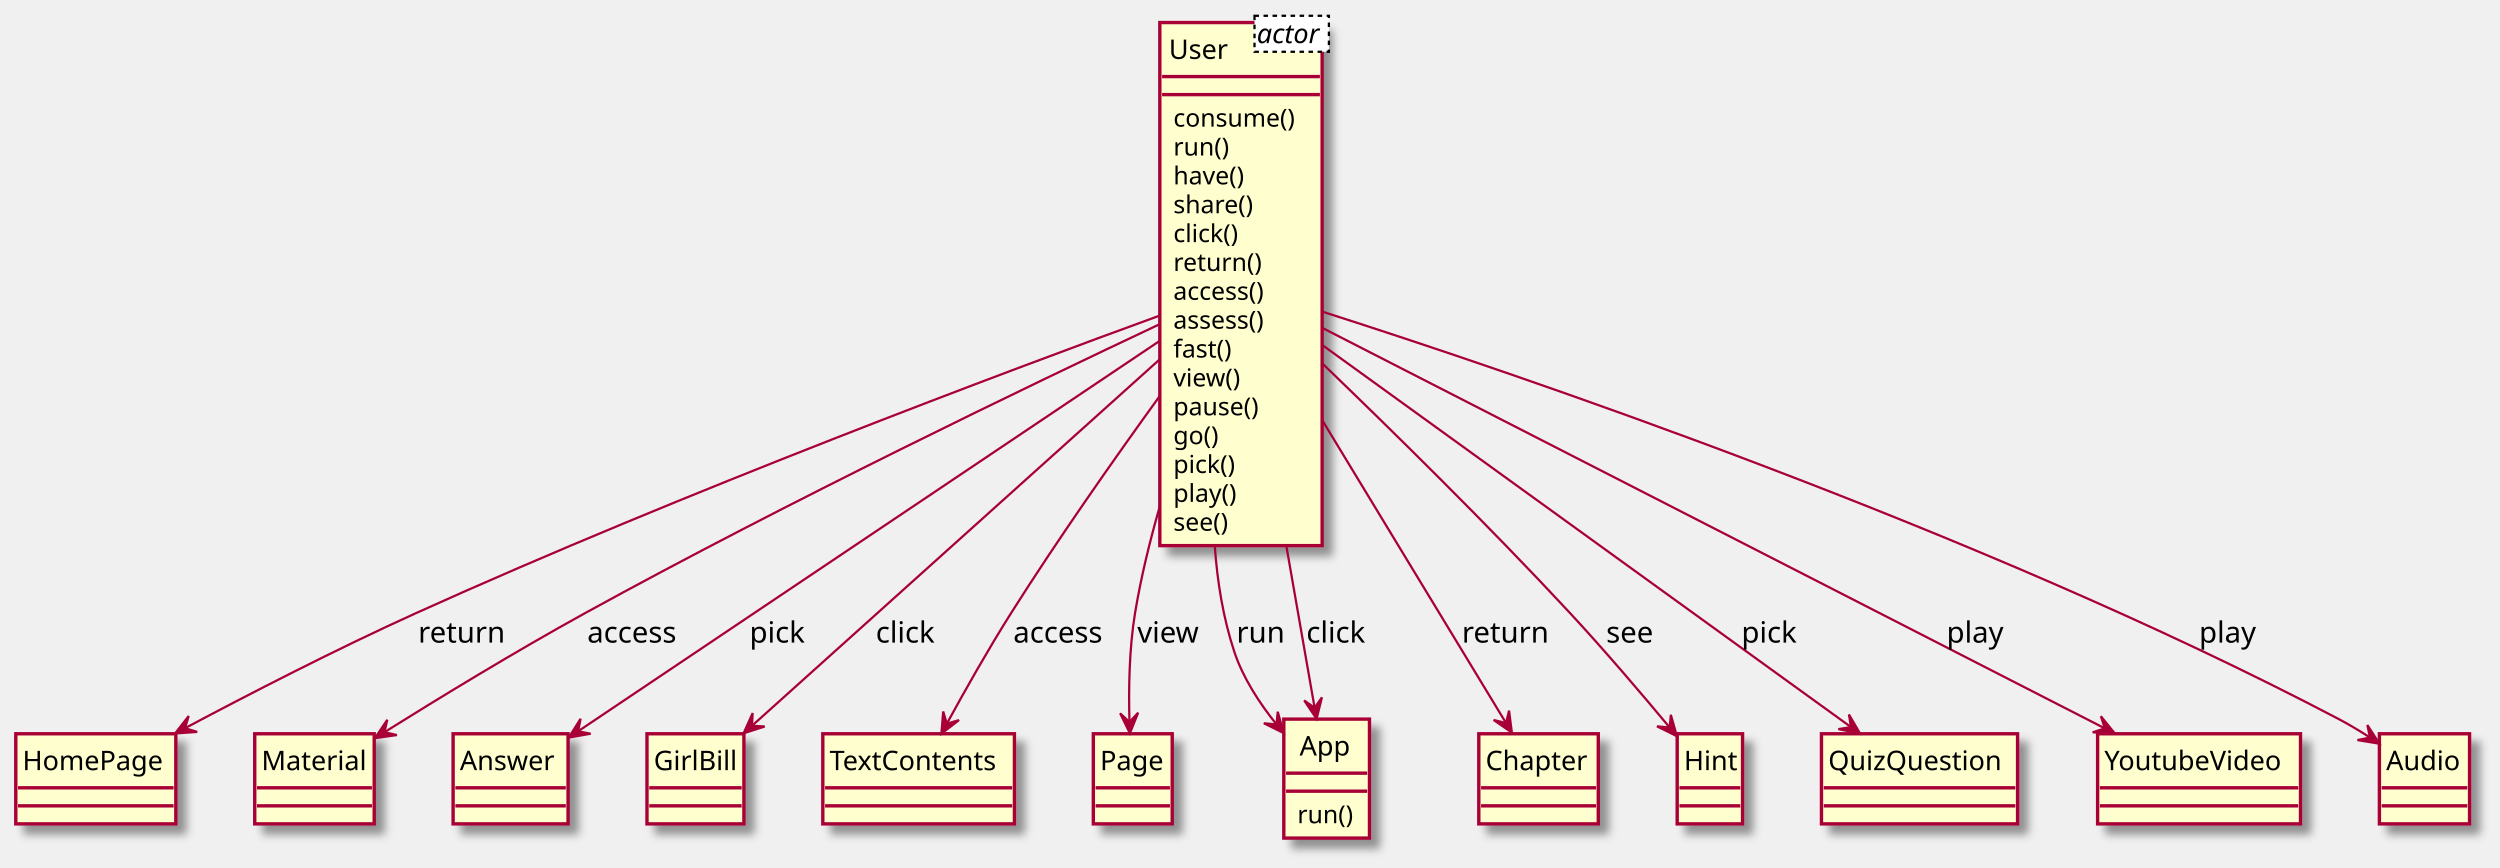
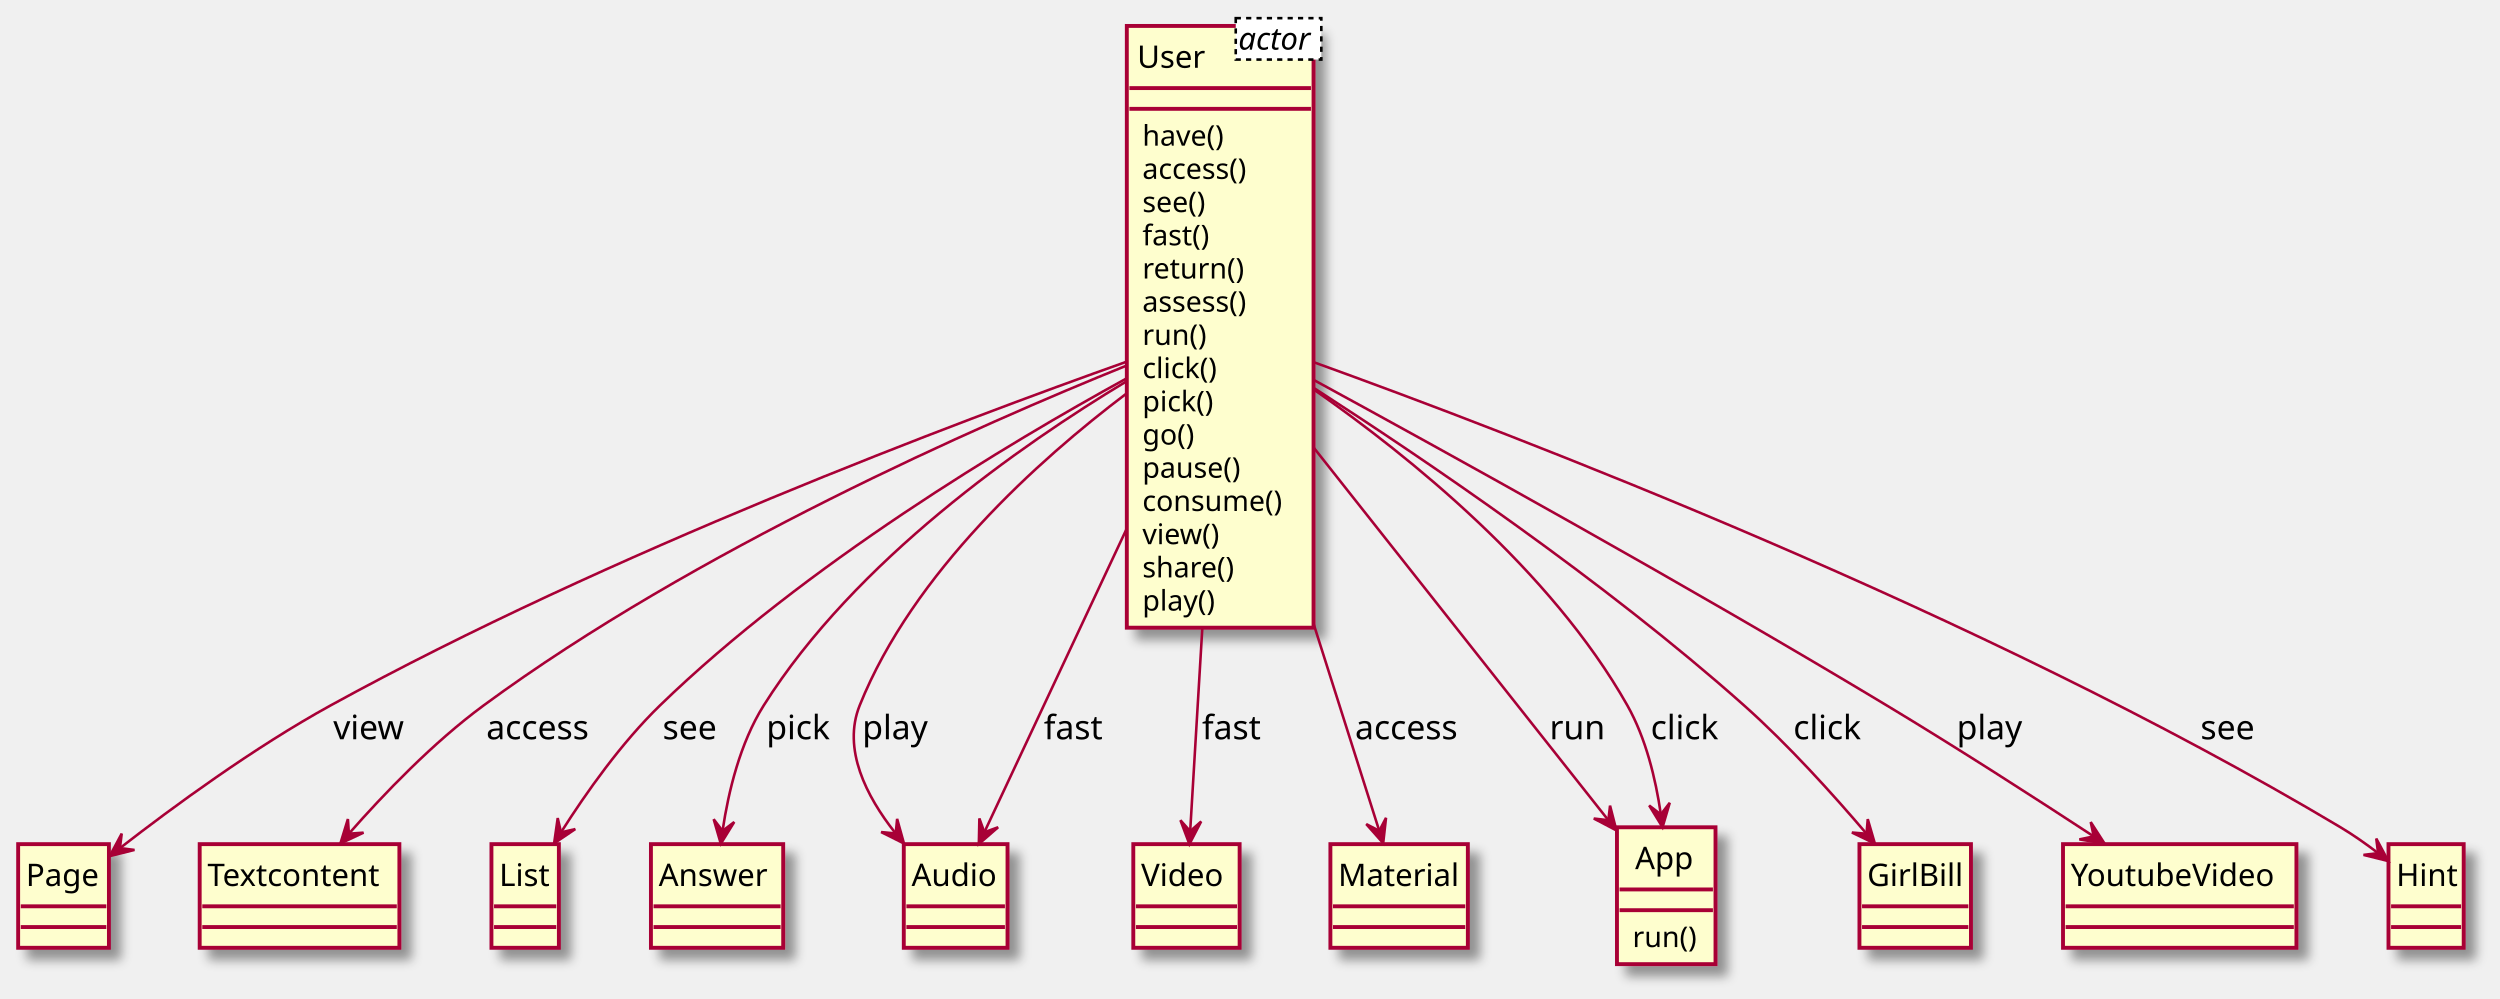
- <svg xmlns="http://www.w3.org/2000/svg" contentScriptType="application/ecmascript" contentStyleType="text/css" height="385px" preserveAspectRatio="none" style="width:1109px;height:385px;background:#FFFFFF;" version="1.1" viewBox="0 0 1109 385" width="1109px" zoomAndPan="magnify">
+ <svg xmlns="http://www.w3.org/2000/svg" contentScriptType="application/ecmascript" contentStyleType="text/css" height="385px" preserveAspectRatio="none" style="width:964px;height:385px;background:#FFFFFF;" version="1.1" viewBox="0 0 964 385" width="964px" zoomAndPan="magnify">
  <defs>
-     <filter height="300%" id="fdm9jt38fcxkw" width="300%" x="-1" y="-1">
+     <filter height="300%" id="f1k2sq4143qcno" width="300%" x="-1" y="-1">
      <feGaussianBlur result="blurOut" stdDeviation="2.0" />
      <feColorMatrix in="blurOut" result="blurOut2" type="matrix" values="0 0 0 0 0 0 0 0 0 0 0 0 0 0 0 0 0 0 .4 0" />
      <feOffset dx="4.0" dy="4.0" in="blurOut2" result="blurOut3" />
      <feBlend in="SourceGraphic" in2="blurOut3" mode="normal" />
    </filter>
  </defs>
  <g>
-     <rect codeLine="4" fill="#FEFECE" filter="url(#fdm9jt38fcxkw)" height="232.039" id="User" style="stroke:#A80036;stroke-width:1.5;" width="72" x="514.5" y="10" />
-     <text fill="#000000" font-family="sans-serif" font-size="12" lengthAdjust="spacing" textLength="29" x="518.5" y="26.139">User</text>
-     <rect fill="#FFFFFF" height="15.969" style="stroke:#000000;stroke-width:1.0;stroke-dasharray:2.0,2.0;" width="33" x="556.5" y="7" />
-     <text fill="#000000" font-family="sans-serif" font-size="12" font-style="italic" lengthAdjust="spacing" textLength="31" x="557.5" y="19.139">actor</text>
-     <line style="stroke:#A80036;stroke-width:1.5;" x1="515.5" x2="585.5" y1="33.969" y2="33.969" />
-     <line style="stroke:#A80036;stroke-width:1.5;" x1="515.5" x2="585.5" y1="41.969" y2="41.969" />
-     <text fill="#000000" font-family="sans-serif" font-size="11" lengthAdjust="spacing" textLength="60" x="520.5" y="56.179">consume()</text>
-     <text fill="#000000" font-family="sans-serif" font-size="11" lengthAdjust="spacing" textLength="26" x="520.5" y="68.984">run()</text>
-     <text fill="#000000" font-family="sans-serif" font-size="11" lengthAdjust="spacing" textLength="37" x="520.5" y="81.789">have()</text>
-     <text fill="#000000" font-family="sans-serif" font-size="11" lengthAdjust="spacing" textLength="40" x="520.5" y="94.593">share()</text>
-     <text fill="#000000" font-family="sans-serif" font-size="11" lengthAdjust="spacing" textLength="32" x="520.5" y="107.398">click()</text>
-     <text fill="#000000" font-family="sans-serif" font-size="11" lengthAdjust="spacing" textLength="42" x="520.5" y="120.203">return()</text>
-     <text fill="#000000" font-family="sans-serif" font-size="11" lengthAdjust="spacing" textLength="47" x="520.5" y="133.007">access()</text>
-     <text fill="#000000" font-family="sans-serif" font-size="11" lengthAdjust="spacing" textLength="47" x="520.5" y="145.812">assess()</text>
-     <text fill="#000000" font-family="sans-serif" font-size="11" lengthAdjust="spacing" textLength="29" x="520.5" y="158.617">fast()</text>
-     <text fill="#000000" font-family="sans-serif" font-size="11" lengthAdjust="spacing" textLength="35" x="520.5" y="171.421">view()</text>
-     <text fill="#000000" font-family="sans-serif" font-size="11" lengthAdjust="spacing" textLength="43" x="520.5" y="184.226">pause()</text>
-     <text fill="#000000" font-family="sans-serif" font-size="11" lengthAdjust="spacing" textLength="22" x="520.5" y="197.031">go()</text>
-     <text fill="#000000" font-family="sans-serif" font-size="11" lengthAdjust="spacing" textLength="30" x="520.5" y="209.835">pick()</text>
-     <text fill="#000000" font-family="sans-serif" font-size="11" lengthAdjust="spacing" textLength="32" x="520.5" y="222.64">play()</text>
-     <text fill="#000000" font-family="sans-serif" font-size="11" lengthAdjust="spacing" textLength="30" x="520.5" y="235.445">see()</text>
-     <rect codeLine="21" fill="#FEFECE" filter="url(#fdm9jt38fcxkw)" height="39.969" id="HomePage" style="stroke:#A80036;stroke-width:1.5;" width="71" x="7" y="325.5" />
-     <text fill="#000000" font-family="sans-serif" font-size="12" lengthAdjust="spacing" textLength="65" x="10" y="341.639">HomePage</text>
-     <line style="stroke:#A80036;stroke-width:1.5;" x1="8" x2="77" y1="349.469" y2="349.469" />
-     <line style="stroke:#A80036;stroke-width:1.5;" x1="8" x2="77" y1="357.469" y2="357.469" />
-     <rect codeLine="23" fill="#FEFECE" filter="url(#fdm9jt38fcxkw)" height="39.969" id="Material" style="stroke:#A80036;stroke-width:1.5;" width="53" x="113" y="325.5" />
-     <text fill="#000000" font-family="sans-serif" font-size="12" lengthAdjust="spacing" textLength="47" x="116" y="341.639">Material</text>
-     <line style="stroke:#A80036;stroke-width:1.5;" x1="114" x2="165" y1="349.469" y2="349.469" />
-     <line style="stroke:#A80036;stroke-width:1.5;" x1="114" x2="165" y1="357.469" y2="357.469" />
-     <rect codeLine="25" fill="#FEFECE" filter="url(#fdm9jt38fcxkw)" height="39.969" id="Answer" style="stroke:#A80036;stroke-width:1.5;" width="51" x="201" y="325.5" />
-     <text fill="#000000" font-family="sans-serif" font-size="12" lengthAdjust="spacing" textLength="45" x="204" y="341.639">Answer</text>
-     <line style="stroke:#A80036;stroke-width:1.5;" x1="202" x2="251" y1="349.469" y2="349.469" />
-     <line style="stroke:#A80036;stroke-width:1.5;" x1="202" x2="251" y1="357.469" y2="357.469" />
-     <rect codeLine="27" fill="#FEFECE" filter="url(#fdm9jt38fcxkw)" height="39.969" id="GirlBill" style="stroke:#A80036;stroke-width:1.5;" width="43" x="287" y="325.5" />
-     <text fill="#000000" font-family="sans-serif" font-size="12" lengthAdjust="spacing" textLength="37" x="290" y="341.639">GirlBill</text>
-     <line style="stroke:#A80036;stroke-width:1.5;" x1="288" x2="329" y1="349.469" y2="349.469" />
-     <line style="stroke:#A80036;stroke-width:1.5;" x1="288" x2="329" y1="357.469" y2="357.469" />
-     <rect codeLine="29" fill="#FEFECE" filter="url(#fdm9jt38fcxkw)" height="39.969" id="TextContents" style="stroke:#A80036;stroke-width:1.5;" width="85" x="365" y="325.5" />
-     <text fill="#000000" font-family="sans-serif" font-size="12" lengthAdjust="spacing" textLength="79" x="368" y="341.639">TextContents</text>
-     <line style="stroke:#A80036;stroke-width:1.5;" x1="366" x2="449" y1="349.469" y2="349.469" />
-     <line style="stroke:#A80036;stroke-width:1.5;" x1="366" x2="449" y1="357.469" y2="357.469" />
-     <rect codeLine="31" fill="#FEFECE" filter="url(#fdm9jt38fcxkw)" height="39.969" id="Page" style="stroke:#A80036;stroke-width:1.5;" width="35" x="485" y="325.5" />
-     <text fill="#000000" font-family="sans-serif" font-size="12" lengthAdjust="spacing" textLength="29" x="488" y="341.639">Page</text>
-     <line style="stroke:#A80036;stroke-width:1.5;" x1="486" x2="519" y1="349.469" y2="349.469" />
-     <line style="stroke:#A80036;stroke-width:1.5;" x1="486" x2="519" y1="357.469" y2="357.469" />
-     <rect codeLine="33" fill="#FEFECE" filter="url(#fdm9jt38fcxkw)" height="52.773" id="App" style="stroke:#A80036;stroke-width:1.5;" width="38" x="569.5" y="319" />
-     <text fill="#000000" font-family="sans-serif" font-size="12" lengthAdjust="spacing" textLength="24" x="576.5" y="335.139">App</text>
-     <line style="stroke:#A80036;stroke-width:1.5;" x1="570.5" x2="606.5" y1="342.969" y2="342.969" />
-     <line style="stroke:#A80036;stroke-width:1.5;" x1="570.5" x2="606.5" y1="350.969" y2="350.969" />
-     <text fill="#000000" font-family="sans-serif" font-size="11" lengthAdjust="spacing" textLength="26" x="575.5" y="365.179">run()</text>
-     <rect codeLine="36" fill="#FEFECE" filter="url(#fdm9jt38fcxkw)" height="39.969" id="Chapter" style="stroke:#A80036;stroke-width:1.5;" width="53" x="656" y="325.5" />
-     <text fill="#000000" font-family="sans-serif" font-size="12" lengthAdjust="spacing" textLength="47" x="659" y="341.639">Chapter</text>
-     <line style="stroke:#A80036;stroke-width:1.5;" x1="657" x2="708" y1="349.469" y2="349.469" />
-     <line style="stroke:#A80036;stroke-width:1.5;" x1="657" x2="708" y1="357.469" y2="357.469" />
-     <rect codeLine="38" fill="#FEFECE" filter="url(#fdm9jt38fcxkw)" height="39.969" id="Hint" style="stroke:#A80036;stroke-width:1.5;" width="29" x="744" y="325.5" />
-     <text fill="#000000" font-family="sans-serif" font-size="12" lengthAdjust="spacing" textLength="23" x="747" y="341.639">Hint</text>
-     <line style="stroke:#A80036;stroke-width:1.5;" x1="745" x2="772" y1="349.469" y2="349.469" />
-     <line style="stroke:#A80036;stroke-width:1.5;" x1="745" x2="772" y1="357.469" y2="357.469" />
-     <rect codeLine="40" fill="#FEFECE" filter="url(#fdm9jt38fcxkw)" height="39.969" id="QuizQuestion" style="stroke:#A80036;stroke-width:1.5;" width="87" x="808" y="325.5" />
-     <text fill="#000000" font-family="sans-serif" font-size="12" lengthAdjust="spacing" textLength="81" x="811" y="341.639">QuizQuestion</text>
-     <line style="stroke:#A80036;stroke-width:1.5;" x1="809" x2="894" y1="349.469" y2="349.469" />
-     <line style="stroke:#A80036;stroke-width:1.5;" x1="809" x2="894" y1="357.469" y2="357.469" />
-     <rect codeLine="42" fill="#FEFECE" filter="url(#fdm9jt38fcxkw)" height="39.969" id="YoutubeVideo" style="stroke:#A80036;stroke-width:1.5;" width="90" x="930.5" y="325.5" />
-     <text fill="#000000" font-family="sans-serif" font-size="12" lengthAdjust="spacing" textLength="84" x="933.5" y="341.639">YoutubeVideo</text>
-     <line style="stroke:#A80036;stroke-width:1.5;" x1="931.5" x2="1019.5" y1="349.469" y2="349.469" />
-     <line style="stroke:#A80036;stroke-width:1.5;" x1="931.5" x2="1019.5" y1="357.469" y2="357.469" />
-     <rect codeLine="44" fill="#FEFECE" filter="url(#fdm9jt38fcxkw)" height="39.969" id="Audio" style="stroke:#A80036;stroke-width:1.5;" width="40" x="1055.5" y="325.5" />
-     <text fill="#000000" font-family="sans-serif" font-size="12" lengthAdjust="spacing" textLength="34" x="1058.5" y="341.639">Audio</text>
-     <line style="stroke:#A80036;stroke-width:1.5;" x1="1056.5" x2="1094.5" y1="349.469" y2="349.469" />
-     <line style="stroke:#A80036;stroke-width:1.5;" x1="1056.5" x2="1094.5" y1="357.469" y2="357.469" />
-     <path codeLine="46" d="M586.57,186.433 C613.344,230.549 648.455,288.403 667.915,320.468 " fill="none" id="User-to-Chapter" style="stroke:#A80036;stroke-width:1.0;" />
-     <polygon fill="#A80036" points="670.67,325.007,669.42,315.238,668.076,320.733,662.581,319.389,670.67,325.007" style="stroke:#A80036;stroke-width:1.0;" />
-     <text fill="#000000" font-family="sans-serif" font-size="13" lengthAdjust="spacing" textLength="39" x="648.5" y="285.067">return</text>
-     <path codeLine="47" d="M586.801,138.319 C669.327,164.685 876.351,234.43 1037.5,319 C1042.04,321.381 1046.7,324.181 1051.14,327.038 " fill="none" id="User-to-Audio" style="stroke:#A80036;stroke-width:1.0;" />
-     <polygon fill="#A80036" points="1055.49,329.9,1050.163,321.617,1051.311,327.156,1045.771,328.304,1055.49,329.9" style="stroke:#A80036;stroke-width:1.0;" />
-     <text fill="#000000" font-family="sans-serif" font-size="13" lengthAdjust="spacing" textLength="27" x="975.5" y="285.067">play</text>
-     <path codeLine="48" d="M586.509,153.02 C646.277,196.208 764.92,281.938 820.903,322.39 " fill="none" id="User-to-QuizQuestion" style="stroke:#A80036;stroke-width:1.0;" />
-     <polygon fill="#A80036" points="825.148,325.458,820.196,316.945,821.095,322.53,815.51,323.429,825.148,325.458" style="stroke:#A80036;stroke-width:1.0;" />
-     <text fill="#000000" font-family="sans-serif" font-size="13" lengthAdjust="spacing" textLength="25" x="772.5" y="285.067">pick</text>
-     <path codeLine="49" d="M514.276,151.317 C449.772,194.618 316.186,284.294 256.474,324.378 " fill="none" id="User-to-Answer" style="stroke:#A80036;stroke-width:1.0;" />
-     <polygon fill="#A80036" points="252.305,327.177,262.007,325.482,256.456,324.39,257.548,318.84,252.305,327.177" style="stroke:#A80036;stroke-width:1.0;" />
-     <text fill="#000000" font-family="sans-serif" font-size="13" lengthAdjust="spacing" textLength="25" x="332.5" y="285.067">pick</text>
-     <path codeLine="50" d="M514.47,224.683 C509.976,240.318 506.065,256.465 503.5,272 C500.87,287.928 500.624,306.093 501.034,320.256 " fill="none" id="User-to-Page" style="stroke:#A80036;stroke-width:1.0;" />
-     <polygon fill="#A80036" points="501.211,325.281,504.891,316.146,501.035,320.284,496.896,316.428,501.211,325.281" style="stroke:#A80036;stroke-width:1.0;" />
-     <text fill="#000000" font-family="sans-serif" font-size="13" lengthAdjust="spacing" textLength="30" x="504.5" y="285.067">view</text>
-     <path codeLine="51" d="M514.441,139.99 C448.26,164.116 303.293,218.289 184.5,272 C149.307,287.912 110.292,308.017 82.076,323.017 " fill="none" id="User-to-HomePage" style="stroke:#A80036;stroke-width:1.0;" />
-     <polygon fill="#A80036" points="77.643,325.379,87.467,324.677,82.056,323.028,83.705,317.617,77.643,325.379" style="stroke:#A80036;stroke-width:1.0;" />
-     <text fill="#000000" font-family="sans-serif" font-size="13" lengthAdjust="spacing" textLength="39" x="185.5" y="285.067">return</text>
-     <path codeLine="52" d="M586.718,161.372 C616.771,190.267 660.289,232.987 696.5,272 C711.845,288.532 728.411,307.994 740.555,322.589 " fill="none" id="User-to-Hint" style="stroke:#A80036;stroke-width:1.0;" />
-     <polygon fill="#A80036" points="743.859,326.57,741.189,317.09,740.666,322.723,735.033,322.199,743.859,326.57" style="stroke:#A80036;stroke-width:1.0;" />
-     <text fill="#000000" font-family="sans-serif" font-size="13" lengthAdjust="spacing" textLength="23" x="712.5" y="285.067">see</text>
-     <path codeLine="53" d="M538.876,242.171 C539.992,258.158 542.617,274.171 547.5,289 C551.369,300.748 558.786,312.048 566.261,321.35 " fill="none" id="User-to-App" style="stroke:#A80036;stroke-width:1.0;" />
-     <polygon fill="#A80036" points="569.457,325.209,566.798,315.726,566.268,321.358,560.636,320.829,569.457,325.209" style="stroke:#A80036;stroke-width:1.0;" />
-     <text fill="#000000" font-family="sans-serif" font-size="13" lengthAdjust="spacing" textLength="21" x="548.5" y="285.067">run</text>
-     <path codeLine="56" d="M570.613,242.119 C575.234,268.571 579.768,294.518 583.114,313.673 " fill="none" id="User-to-App-1" style="stroke:#A80036;stroke-width:1.0;" />
-     <polygon fill="#A80036" points="584.026,318.89,586.417,309.336,583.165,313.965,578.537,310.713,584.026,318.89" style="stroke:#A80036;stroke-width:1.0;" />
-     <text fill="#000000" font-family="sans-serif" font-size="13" lengthAdjust="spacing" textLength="27" x="579.5" y="285.067">click</text>
-     <path codeLine="54" d="M514.27,159.562 C464.609,204.195 376.663,283.237 333.631,321.913 " fill="none" id="User-to-GirlBill" style="stroke:#A80036;stroke-width:1.0;" />
-     <polygon fill="#A80036" points="329.86,325.303,339.228,322.263,333.579,321.961,333.881,316.312,329.86,325.303" style="stroke:#A80036;stroke-width:1.0;" />
-     <text fill="#000000" font-family="sans-serif" font-size="13" lengthAdjust="spacing" textLength="27" x="388.5" y="285.067">click</text>
-     <path codeLine="55" d="M586.735,145.544 C665.068,185.632 849.826,280.184 933.28,322.893 " fill="none" id="User-to-YoutubeVideo" style="stroke:#A80036;stroke-width:1.0;" />
-     <polygon fill="#A80036" points="938.145,325.383,931.955,317.723,933.694,323.106,928.311,324.845,938.145,325.383" style="stroke:#A80036;stroke-width:1.0;" />
-     <text fill="#000000" font-family="sans-serif" font-size="13" lengthAdjust="spacing" textLength="27" x="863.5" y="285.067">play</text>
-     <path codeLine="57" d="M514.175,143.932 C458.619,170.089 349.512,222.489 259.5,272 C228.782,288.896 194.642,309.73 170.656,324.722 " fill="none" id="User-to-Material" style="stroke:#A80036;stroke-width:1.0;" />
-     <polygon fill="#A80036" points="166.299,327.451,176.05,326.064,170.536,324.797,171.803,319.284,166.299,327.451" style="stroke:#A80036;stroke-width:1.0;" />
-     <text fill="#000000" font-family="sans-serif" font-size="13" lengthAdjust="spacing" textLength="44" x="260.5" y="285.067">access</text>
-     <path codeLine="58" d="M514.339,175.842 C494.259,203.585 469.226,239.223 448.5,272 C438.432,287.922 427.994,306.413 420.169,320.736 " fill="none" id="User-to-TextContents" style="stroke:#A80036;stroke-width:1.0;" />
-     <polygon fill="#A80036" points="417.62,325.424,425.433,319.428,420.009,321.032,418.405,315.607,417.62,325.424" style="stroke:#A80036;stroke-width:1.0;" />
-     <text fill="#000000" font-family="sans-serif" font-size="13" lengthAdjust="spacing" textLength="44" x="449.5" y="285.067">access</text>
+     <rect codeLine="4" fill="#FEFECE" filter="url(#f1k2sq4143qcno)" height="232.039" id="User" style="stroke:#A80036;stroke-width:1.5;" width="72" x="434.5" y="10" />
+     <text fill="#000000" font-family="sans-serif" font-size="12" lengthAdjust="spacing" textLength="29" x="438.5" y="26.139">User</text>
+     <rect fill="#FFFFFF" height="15.969" style="stroke:#000000;stroke-width:1.0;stroke-dasharray:2.0,2.0;" width="33" x="476.5" y="7" />
+     <text fill="#000000" font-family="sans-serif" font-size="12" font-style="italic" lengthAdjust="spacing" textLength="31" x="477.5" y="19.139">actor</text>
+     <line style="stroke:#A80036;stroke-width:1.5;" x1="435.5" x2="505.5" y1="33.969" y2="33.969" />
+     <line style="stroke:#A80036;stroke-width:1.5;" x1="435.5" x2="505.5" y1="41.969" y2="41.969" />
+     <text fill="#000000" font-family="sans-serif" font-size="11" lengthAdjust="spacing" textLength="37" x="440.5" y="56.179">have()</text>
+     <text fill="#000000" font-family="sans-serif" font-size="11" lengthAdjust="spacing" textLength="47" x="440.5" y="68.984">access()</text>
+     <text fill="#000000" font-family="sans-serif" font-size="11" lengthAdjust="spacing" textLength="30" x="440.5" y="81.789">see()</text>
+     <text fill="#000000" font-family="sans-serif" font-size="11" lengthAdjust="spacing" textLength="29" x="440.5" y="94.593">fast()</text>
+     <text fill="#000000" font-family="sans-serif" font-size="11" lengthAdjust="spacing" textLength="42" x="440.5" y="107.398">return()</text>
+     <text fill="#000000" font-family="sans-serif" font-size="11" lengthAdjust="spacing" textLength="47" x="440.5" y="120.203">assess()</text>
+     <text fill="#000000" font-family="sans-serif" font-size="11" lengthAdjust="spacing" textLength="26" x="440.5" y="133.007">run()</text>
+     <text fill="#000000" font-family="sans-serif" font-size="11" lengthAdjust="spacing" textLength="32" x="440.5" y="145.812">click()</text>
+     <text fill="#000000" font-family="sans-serif" font-size="11" lengthAdjust="spacing" textLength="30" x="440.5" y="158.617">pick()</text>
+     <text fill="#000000" font-family="sans-serif" font-size="11" lengthAdjust="spacing" textLength="22" x="440.5" y="171.421">go()</text>
+     <text fill="#000000" font-family="sans-serif" font-size="11" lengthAdjust="spacing" textLength="43" x="440.5" y="184.226">pause()</text>
+     <text fill="#000000" font-family="sans-serif" font-size="11" lengthAdjust="spacing" textLength="60" x="440.5" y="197.031">consume()</text>
+     <text fill="#000000" font-family="sans-serif" font-size="11" lengthAdjust="spacing" textLength="35" x="440.5" y="209.835">view()</text>
+     <text fill="#000000" font-family="sans-serif" font-size="11" lengthAdjust="spacing" textLength="40" x="440.5" y="222.64">share()</text>
+     <text fill="#000000" font-family="sans-serif" font-size="11" lengthAdjust="spacing" textLength="32" x="440.5" y="235.445">play()</text>
+     <rect codeLine="21" fill="#FEFECE" filter="url(#f1k2sq4143qcno)" height="39.969" id="Page" style="stroke:#A80036;stroke-width:1.5;" width="35" x="7" y="325.5" />
+     <text fill="#000000" font-family="sans-serif" font-size="12" lengthAdjust="spacing" textLength="29" x="10" y="341.639">Page</text>
+     <line style="stroke:#A80036;stroke-width:1.5;" x1="8" x2="41" y1="349.469" y2="349.469" />
+     <line style="stroke:#A80036;stroke-width:1.5;" x1="8" x2="41" y1="357.469" y2="357.469" />
+     <rect codeLine="23" fill="#FEFECE" filter="url(#f1k2sq4143qcno)" height="39.969" id="Textcontent" style="stroke:#A80036;stroke-width:1.5;" width="77" x="77" y="325.5" />
+     <text fill="#000000" font-family="sans-serif" font-size="12" lengthAdjust="spacing" textLength="71" x="80" y="341.639">Textcontent</text>
+     <line style="stroke:#A80036;stroke-width:1.5;" x1="78" x2="153" y1="349.469" y2="349.469" />
+     <line style="stroke:#A80036;stroke-width:1.5;" x1="78" x2="153" y1="357.469" y2="357.469" />
+     <rect codeLine="25" fill="#FEFECE" filter="url(#f1k2sq4143qcno)" height="39.969" id="List" style="stroke:#A80036;stroke-width:1.5;" width="26" x="189.5" y="325.5" />
+     <text fill="#000000" font-family="sans-serif" font-size="12" lengthAdjust="spacing" textLength="20" x="192.5" y="341.639">List</text>
+     <line style="stroke:#A80036;stroke-width:1.5;" x1="190.5" x2="214.5" y1="349.469" y2="349.469" />
+     <line style="stroke:#A80036;stroke-width:1.5;" x1="190.5" x2="214.5" y1="357.469" y2="357.469" />
+     <rect codeLine="27" fill="#FEFECE" filter="url(#f1k2sq4143qcno)" height="39.969" id="Answer" style="stroke:#A80036;stroke-width:1.5;" width="51" x="251" y="325.5" />
+     <text fill="#000000" font-family="sans-serif" font-size="12" lengthAdjust="spacing" textLength="45" x="254" y="341.639">Answer</text>
+     <line style="stroke:#A80036;stroke-width:1.5;" x1="252" x2="301" y1="349.469" y2="349.469" />
+     <line style="stroke:#A80036;stroke-width:1.5;" x1="252" x2="301" y1="357.469" y2="357.469" />
+     <rect codeLine="29" fill="#FEFECE" filter="url(#f1k2sq4143qcno)" height="39.969" id="Audio" style="stroke:#A80036;stroke-width:1.5;" width="40" x="348.5" y="325.5" />
+     <text fill="#000000" font-family="sans-serif" font-size="12" lengthAdjust="spacing" textLength="34" x="351.5" y="341.639">Audio</text>
+     <line style="stroke:#A80036;stroke-width:1.5;" x1="349.5" x2="387.5" y1="349.469" y2="349.469" />
+     <line style="stroke:#A80036;stroke-width:1.5;" x1="349.5" x2="387.5" y1="357.469" y2="357.469" />
+     <rect codeLine="31" fill="#FEFECE" filter="url(#f1k2sq4143qcno)" height="39.969" id="Video" style="stroke:#A80036;stroke-width:1.5;" width="41" x="437" y="325.5" />
+     <text fill="#000000" font-family="sans-serif" font-size="12" lengthAdjust="spacing" textLength="35" x="440" y="341.639">Video</text>
+     <line style="stroke:#A80036;stroke-width:1.5;" x1="438" x2="477" y1="349.469" y2="349.469" />
+     <line style="stroke:#A80036;stroke-width:1.5;" x1="438" x2="477" y1="357.469" y2="357.469" />
+     <rect codeLine="33" fill="#FEFECE" filter="url(#f1k2sq4143qcno)" height="39.969" id="Material" style="stroke:#A80036;stroke-width:1.5;" width="53" x="513" y="325.5" />
+     <text fill="#000000" font-family="sans-serif" font-size="12" lengthAdjust="spacing" textLength="47" x="516" y="341.639">Material</text>
+     <line style="stroke:#A80036;stroke-width:1.5;" x1="514" x2="565" y1="349.469" y2="349.469" />
+     <line style="stroke:#A80036;stroke-width:1.5;" x1="514" x2="565" y1="357.469" y2="357.469" />
+     <rect codeLine="35" fill="#FEFECE" filter="url(#f1k2sq4143qcno)" height="52.773" id="App" style="stroke:#A80036;stroke-width:1.5;" width="38" x="623.5" y="319" />
+     <text fill="#000000" font-family="sans-serif" font-size="12" lengthAdjust="spacing" textLength="24" x="630.5" y="335.139">App</text>
+     <line style="stroke:#A80036;stroke-width:1.5;" x1="624.5" x2="660.5" y1="342.969" y2="342.969" />
+     <line style="stroke:#A80036;stroke-width:1.5;" x1="624.5" x2="660.5" y1="350.969" y2="350.969" />
+     <text fill="#000000" font-family="sans-serif" font-size="11" lengthAdjust="spacing" textLength="26" x="629.5" y="365.179">run()</text>
+     <rect codeLine="38" fill="#FEFECE" filter="url(#f1k2sq4143qcno)" height="39.969" id="GirlBill" style="stroke:#A80036;stroke-width:1.5;" width="43" x="717" y="325.5" />
+     <text fill="#000000" font-family="sans-serif" font-size="12" lengthAdjust="spacing" textLength="37" x="720" y="341.639">GirlBill</text>
+     <line style="stroke:#A80036;stroke-width:1.5;" x1="718" x2="759" y1="349.469" y2="349.469" />
+     <line style="stroke:#A80036;stroke-width:1.5;" x1="718" x2="759" y1="357.469" y2="357.469" />
+     <rect codeLine="40" fill="#FEFECE" filter="url(#f1k2sq4143qcno)" height="39.969" id="YoutubeVideo" style="stroke:#A80036;stroke-width:1.5;" width="90" x="795.5" y="325.5" />
+     <text fill="#000000" font-family="sans-serif" font-size="12" lengthAdjust="spacing" textLength="84" x="798.5" y="341.639">YoutubeVideo</text>
+     <line style="stroke:#A80036;stroke-width:1.5;" x1="796.5" x2="884.5" y1="349.469" y2="349.469" />
+     <line style="stroke:#A80036;stroke-width:1.5;" x1="796.5" x2="884.5" y1="357.469" y2="357.469" />
+     <rect codeLine="42" fill="#FEFECE" filter="url(#f1k2sq4143qcno)" height="39.969" id="Hint" style="stroke:#A80036;stroke-width:1.5;" width="29" x="921" y="325.5" />
+     <text fill="#000000" font-family="sans-serif" font-size="12" lengthAdjust="spacing" textLength="23" x="924" y="341.639">Hint</text>
+     <line style="stroke:#A80036;stroke-width:1.5;" x1="922" x2="949" y1="349.469" y2="349.469" />
+     <line style="stroke:#A80036;stroke-width:1.5;" x1="922" x2="949" y1="357.469" y2="357.469" />
+     <path codeLine="44" d="M506.638,139.691 C582.682,167.109 763.66,236.141 902.5,319 C907.355,321.898 912.319,325.4 916.874,328.869 " fill="none" id="User-to-Hint" style="stroke:#A80036;stroke-width:1.0;" />
+     <polygon fill="#A80036" points="920.927,332.027,916.286,323.341,916.983,328.954,911.369,329.651,920.927,332.027" style="stroke:#A80036;stroke-width:1.0;" />
+     <text fill="#000000" font-family="sans-serif" font-size="13" lengthAdjust="spacing" textLength="23" x="848.5" y="285.067">see</text>
+     <path codeLine="45" d="M434.405,145.907 C389.065,170.786 310.439,217.769 254.5,272 C239.584,286.461 226.023,305.67 216.493,320.683 " fill="none" id="User-to-List" style="stroke:#A80036;stroke-width:1.0;" />
+     <polygon fill="#A80036" points="213.668,325.197,221.833,319.69,216.321,320.959,215.052,315.446,213.668,325.197" style="stroke:#A80036;stroke-width:1.0;" />
+     <text fill="#000000" font-family="sans-serif" font-size="13" lengthAdjust="spacing" textLength="23" x="255.5" y="285.067">see</text>
+     <path codeLine="46" d="M463.619,242.119 C461.849,271.737 460.117,300.724 458.949,320.25 " fill="none" id="User-to-Video" style="stroke:#A80036;stroke-width:1.0;" />
+     <polygon fill="#A80036" points="458.636,325.499,463.166,316.753,458.934,320.508,455.18,316.276,458.636,325.499" style="stroke:#A80036;stroke-width:1.0;" />
+     <text fill="#000000" font-family="sans-serif" font-size="13" lengthAdjust="spacing" textLength="25" x="463.5" y="285.067">fast</text>
+     <path codeLine="47" d="M434.321,139.507 C370.512,162.17 234.593,213.165 127.5,272 C97.977,288.22 66.689,311.17 46.451,326.879 " fill="none" id="User-to-Page" style="stroke:#A80036;stroke-width:1.0;" />
+     <polygon fill="#A80036" points="42.304,330.116,51.86,327.73,46.245,327.039,46.937,321.425,42.304,330.116" style="stroke:#A80036;stroke-width:1.0;" />
+     <text fill="#000000" font-family="sans-serif" font-size="13" lengthAdjust="spacing" textLength="30" x="128.5" y="285.067">view</text>
+     <path codeLine="48" d="M506.869,149.767 C548.683,176.681 618.494,223.918 672.5,272 C689.582,287.208 706.914,306.425 719.529,321.252 " fill="none" id="User-to-GirlBill" style="stroke:#A80036;stroke-width:1.0;" />
+     <polygon fill="#A80036" points="722.957,325.311,720.205,315.854,719.731,321.491,714.094,321.017,722.957,325.311" style="stroke:#A80036;stroke-width:1.0;" />
+     <text fill="#000000" font-family="sans-serif" font-size="13" lengthAdjust="spacing" textLength="27" x="691.5" y="285.067">click</text>
+     <path codeLine="49" d="M434.259,147.111 C393.914,171.408 329.76,216.072 294.5,272 C285.383,286.461 280.883,305.251 278.662,320.078 " fill="none" id="User-to-Answer" style="stroke:#A80036;stroke-width:1.0;" />
+     <polygon fill="#A80036" points="277.942,325.346,283.123,316.97,278.618,320.392,275.197,315.888,277.942,325.346" style="stroke:#A80036;stroke-width:1.0;" />
+     <text fill="#000000" font-family="sans-serif" font-size="13" lengthAdjust="spacing" textLength="25" x="295.5" y="285.067">pick</text>
+     <path codeLine="50" d="M506.625,146.538 C556.701,173.812 649.822,225.22 727.5,272 C754.643,288.346 784.822,307.776 807.16,322.404 " fill="none" id="User-to-YoutubeVideo" style="stroke:#A80036;stroke-width:1.0;" />
+     <polygon fill="#A80036" points="811.519,325.264,806.186,316.983,807.338,322.522,801.799,323.674,811.519,325.264" style="stroke:#A80036;stroke-width:1.0;" />
+     <text fill="#000000" font-family="sans-serif" font-size="13" lengthAdjust="spacing" textLength="27" x="754.5" y="285.067">play</text>
+     <path codeLine="51" d="M506.557,172.595 C540.729,215.807 591.001,279.377 619.869,315.882 " fill="none" id="User-to-App" style="stroke:#A80036;stroke-width:1.0;" />
+     <polygon fill="#A80036" points="623.281,320.197,620.835,310.657,620.179,316.275,614.561,315.619,623.281,320.197" style="stroke:#A80036;stroke-width:1.0;" />
+     <text fill="#000000" font-family="sans-serif" font-size="13" lengthAdjust="spacing" textLength="21" x="597.5" y="285.067">run</text>
+     <path codeLine="52" d="M506.831,150.364 C543.244,175.782 598.009,219.838 627.5,272 C634.648,284.644 638.409,300.251 640.379,313.743 " fill="none" id="User-to-App-1" style="stroke:#A80036;stroke-width:1.0;" />
+     <polygon fill="#A80036" points="641.073,318.991,643.859,309.545,640.418,314.034,635.928,310.593,641.073,318.991" style="stroke:#A80036;stroke-width:1.0;" />
+     <text fill="#000000" font-family="sans-serif" font-size="13" lengthAdjust="spacing" textLength="27" x="636.5" y="285.067">click</text>
+     <path codeLine="53" d="M506.516,240.528 C516.095,270.723 525.518,300.427 531.823,320.302 " fill="none" id="User-to-Material" style="stroke:#A80036;stroke-width:1.0;" />
+     <polygon fill="#A80036" points="533.358,325.138,534.45,315.35,531.846,320.372,526.824,317.768,533.358,325.138" style="stroke:#A80036;stroke-width:1.0;" />
+     <text fill="#000000" font-family="sans-serif" font-size="13" lengthAdjust="spacing" textLength="44" x="522.5" y="285.067">access</text>
+     <path codeLine="54" d="M434.302,141.009 C378.175,163.681 268.124,211.991 186.5,272 C167.003,286.334 147.988,306.158 134.551,321.455 " fill="none" id="User-to-Textcontent" style="stroke:#A80036;stroke-width:1.0;" />
+     <polygon fill="#A80036" points="131.258,325.24,140.183,321.074,134.539,321.467,134.147,315.824,131.258,325.24" style="stroke:#A80036;stroke-width:1.0;" />
+     <text fill="#000000" font-family="sans-serif" font-size="13" lengthAdjust="spacing" textLength="44" x="187.5" y="285.067">access</text>
+     <path codeLine="55" d="M434.34,151.76 C400.484,177.351 352.111,220.715 331.5,272 C324.719,288.873 334.105,307.103 345.118,321.062 " fill="none" id="User-to-Audio" style="stroke:#A80036;stroke-width:1.0;" />
+     <polygon fill="#A80036" points="348.571,325.25,345.932,315.761,345.39,321.392,339.76,320.85,348.571,325.25" style="stroke:#A80036;stroke-width:1.0;" />
+     <text fill="#000000" font-family="sans-serif" font-size="13" lengthAdjust="spacing" textLength="27" x="332.5" y="285.067">play</text>
+     <path codeLine="56" d="M434.395,203.988 C415.109,245.114 392.707,292.881 379.618,320.793 " fill="none" id="User-to-Audio-1" style="stroke:#A80036;stroke-width:1.0;" />
+     <polygon fill="#A80036" points="377.442,325.432,384.885,318.982,379.565,320.905,377.642,315.585,377.442,325.432" style="stroke:#A80036;stroke-width:1.0;" />
+     <text fill="#000000" font-family="sans-serif" font-size="13" lengthAdjust="spacing" textLength="25" x="402.5" y="285.067">fast</text>
  </g>
</svg>
